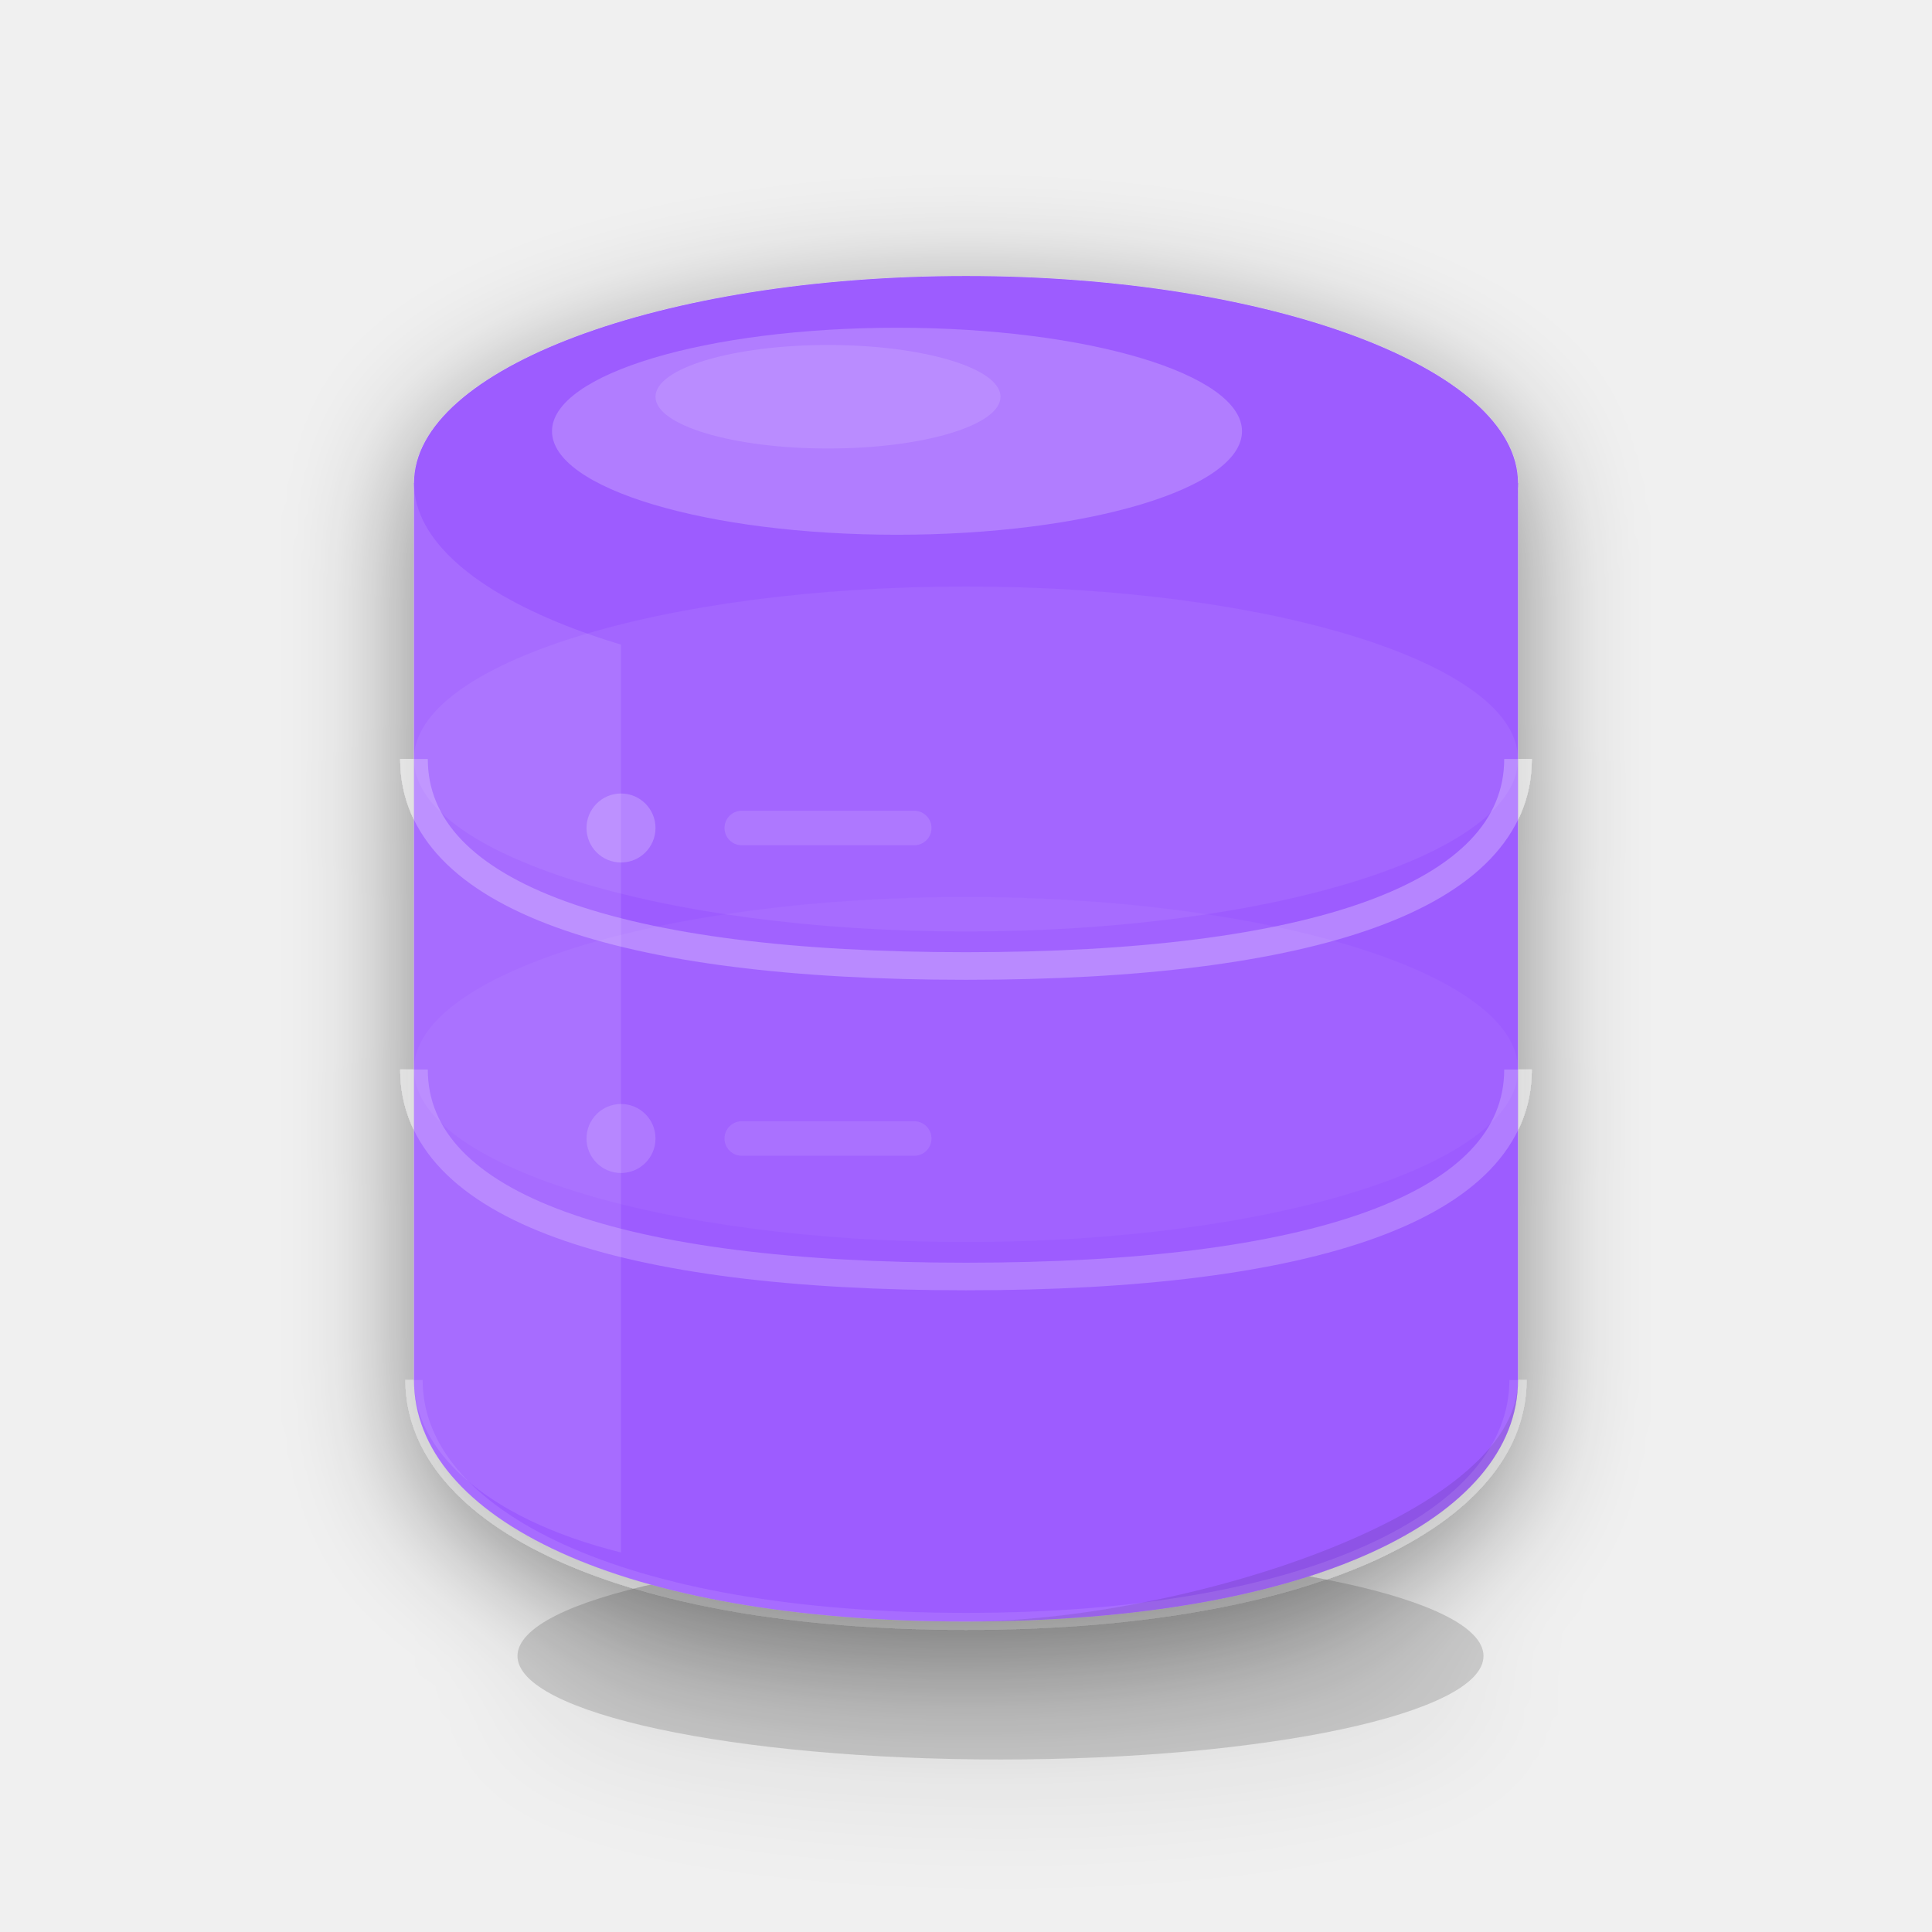
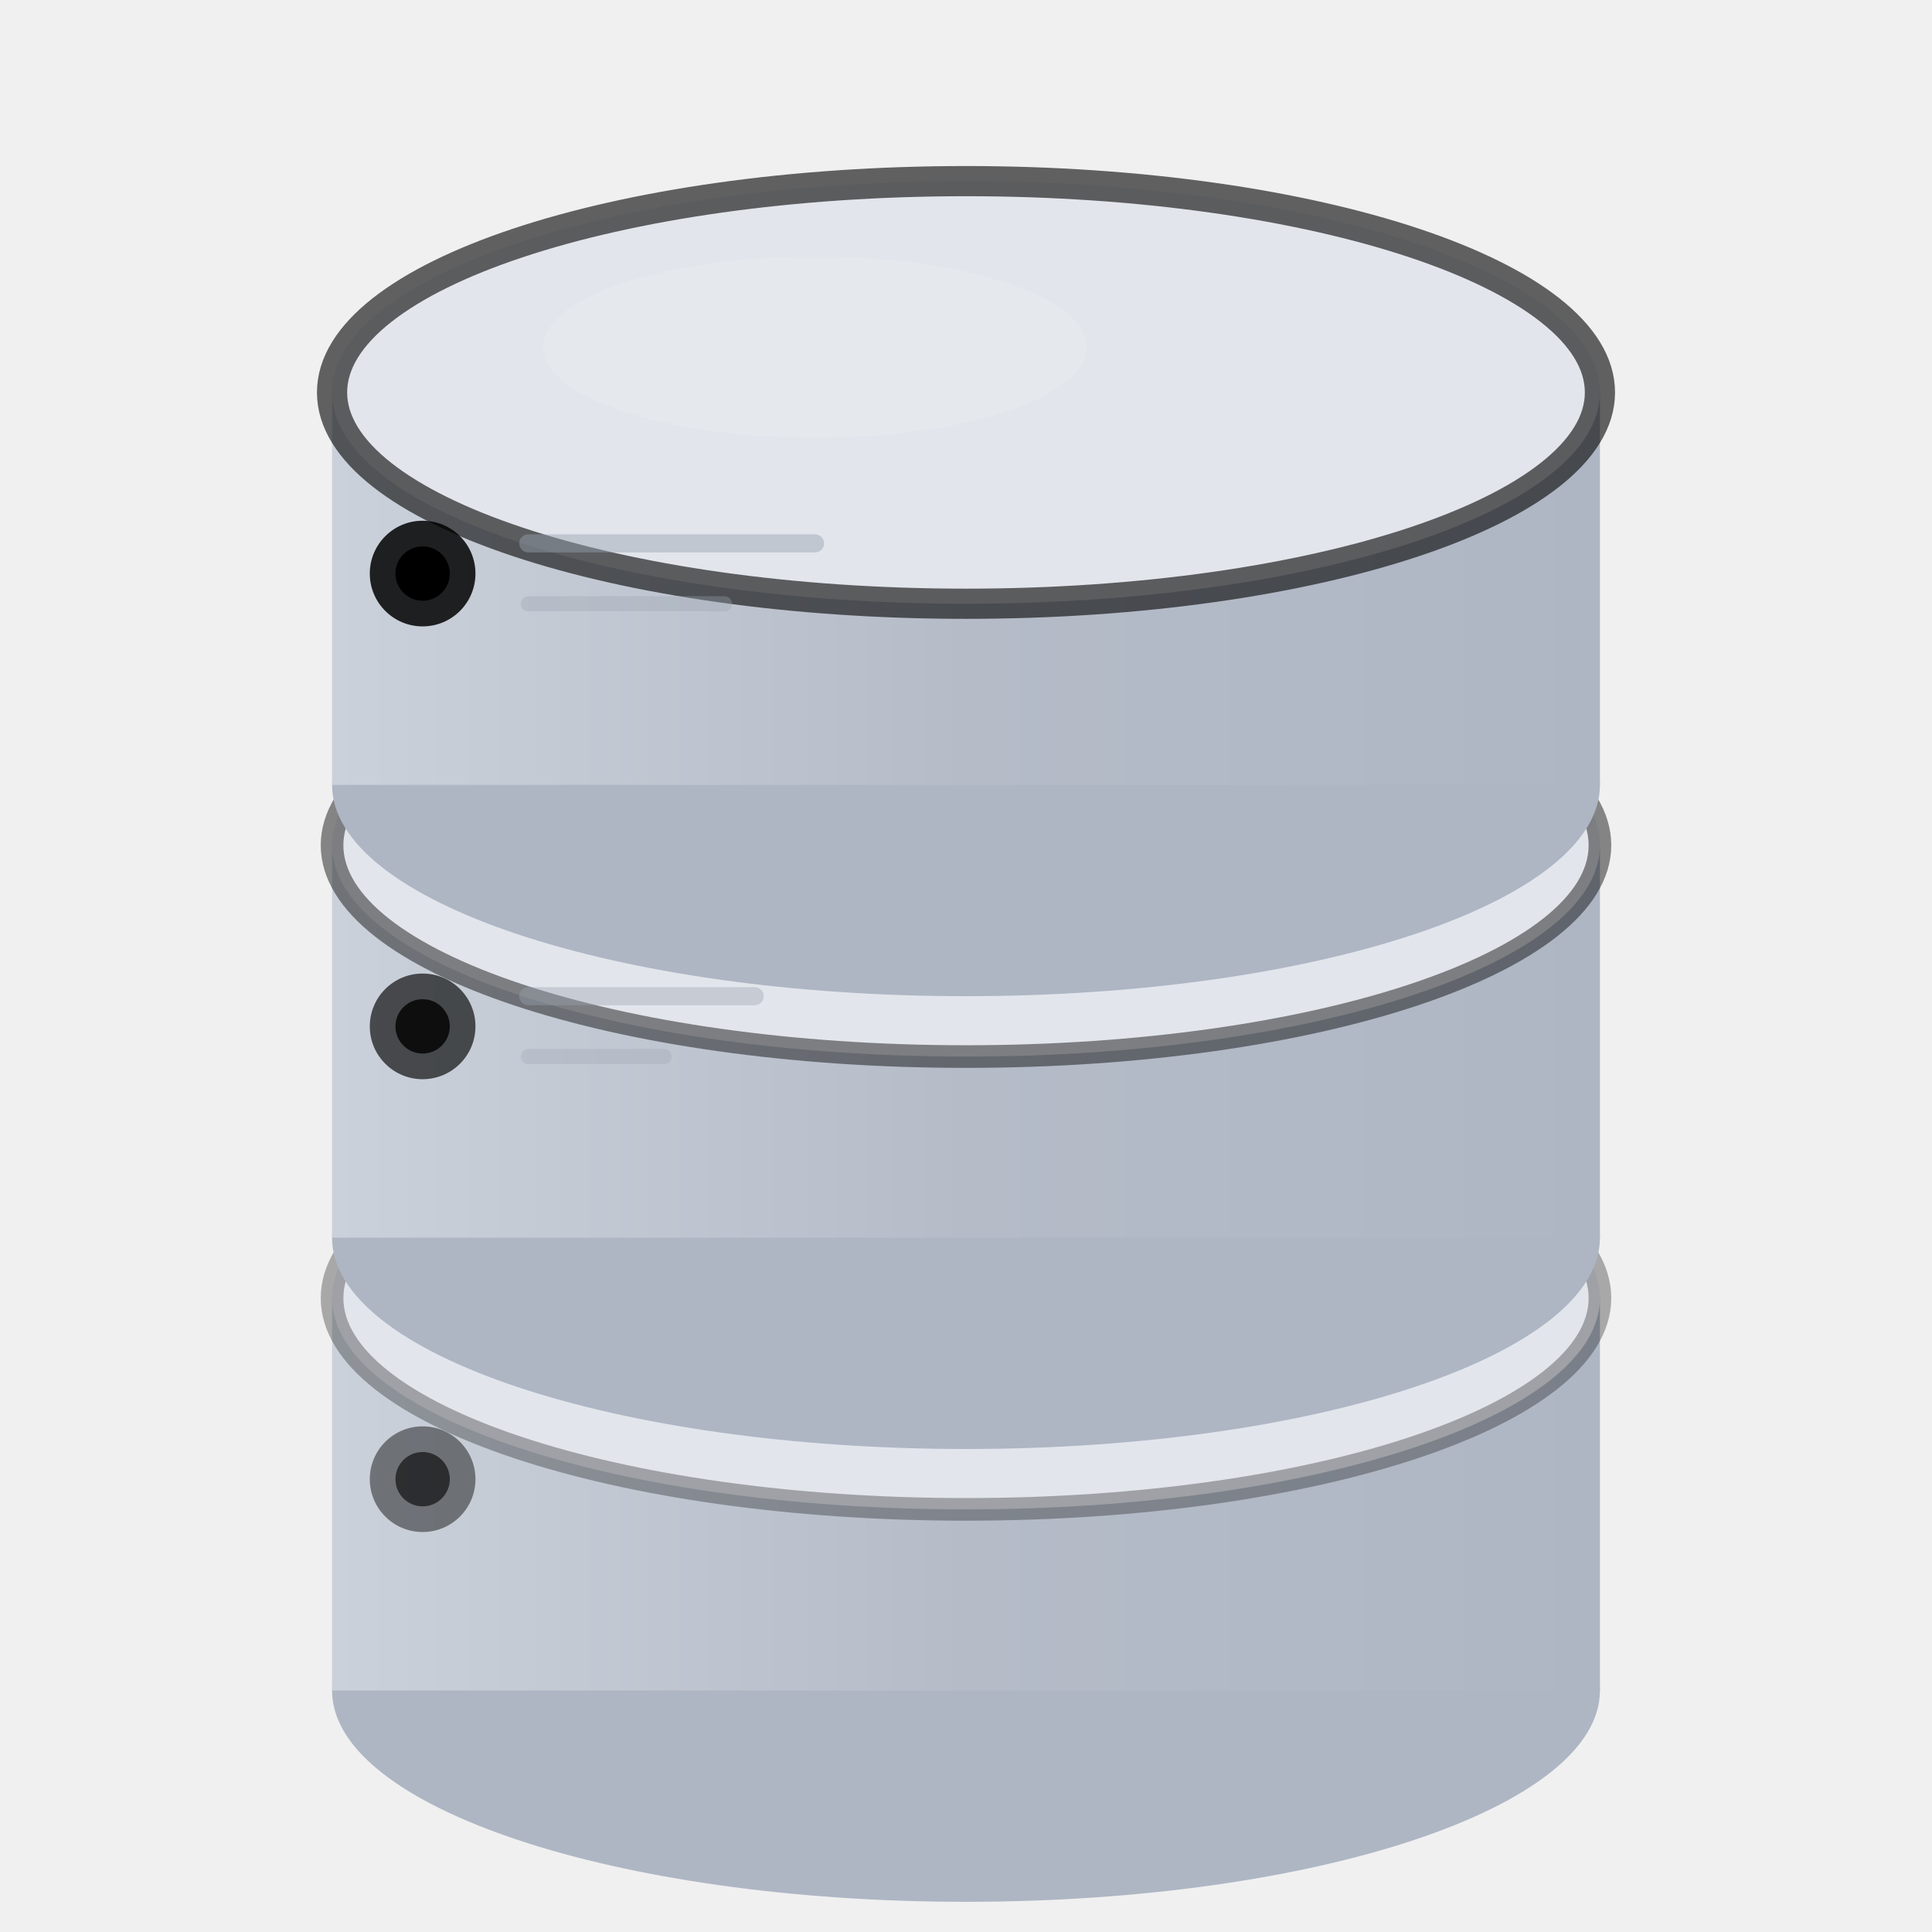
- <svg xmlns="http://www.w3.org/2000/svg" width="128" height="128" viewBox="0 0 56 56" fill="none" style="filter: drop-shadow(0 2px 4px rgba(0,0,0,0.45))">
-   <ellipse cx="29" cy="48" rx="14" ry="3" fill="black" opacity="0.15" />
-   <path d="M12 14 V40 C12 44 18 47 28 47 C38 47 44 44 44 40 V14" fill="#9d5cff" />
-   <path d="M38 14 Q44 14 44 14 V40 C44 44 38 47 28 47 C34 47 44 44 44 40 V14 Q44 16 40 17" fill="black" opacity="0.1" />
-   <path d="M12 14 V40 C12 42 14 44 18 45 V13 Q14 14 12 14Z" fill="white" opacity="0.1" />
-   <ellipse cx="28" cy="14" rx="16" ry="6" fill="#9d5cff" />
-   <ellipse cx="26" cy="12.5" rx="10" ry="3" fill="white" opacity="0.2" />
-   <ellipse cx="24" cy="11.5" rx="5" ry="1.5" fill="white" opacity="0.12" />
-   <path d="M12 22 C12 26 18 28 28 28 C38 28 44 26 44 22" fill="none" stroke="white" stroke-width="0.8" opacity="0.25" />
-   <ellipse cx="28" cy="22" rx="16" ry="5" fill="white" opacity="0.06" />
-   <path d="M12 31 C12 35 18 37 28 37 C38 37 44 35 44 31" fill="none" stroke="white" stroke-width="0.8" opacity="0.2" />
-   <ellipse cx="28" cy="31" rx="16" ry="5" fill="white" opacity="0.04" />
-   <path d="M12 40 C12 44 18 47 28 47 C38 47 44 44 44 40" fill="none" stroke="white" stroke-width="0.5" opacity="0.1" />
-   <circle cx="18" cy="24" r="1" fill="white" opacity="0.2" />
-   <circle cx="18" cy="33" r="1" fill="white" opacity="0.15" />
-   <rect x="21" y="23.5" width="6" height="1" rx="0.5" fill="white" opacity="0.12" />
-   <rect x="21" y="32.5" width="6" height="1" rx="0.5" fill="white" opacity="0.1" />
+ <svg xmlns="http://www.w3.org/2000/svg" width="128" height="128" viewBox="0 0 128 128" fill="none">
+   <defs>
+     <linearGradient id="db-body" x1="0" y1="0" x2="1" y2="0">
+       <stop offset="0%" stop-color="#CBD1DA" />
+       <stop offset="50%" stop-color="#B5BCC8" />
+       <stop offset="100%" stop-color="#AEB6C4" />
+     </linearGradient>
+   </defs>
+   <ellipse cx="64" cy="112" rx="42" ry="14" fill="#AEB6C4" />
+   <rect x="22" y="86" width="84" height="26" fill="url(#db-body)" />
+   <ellipse cx="64" cy="86" rx="42" ry="14" fill="#E2E6EC" />
+   <ellipse cx="64" cy="86" rx="42" ry="14" fill="none" stroke="currentColor" stroke-width="1.5" opacity="0.3" />
+   <ellipse cx="64" cy="82" rx="42" ry="14" fill="#AEB6C4" />
+   <rect x="22" y="56" width="84" height="26" fill="url(#db-body)" />
+   <ellipse cx="64" cy="56" rx="42" ry="14" fill="#E2E6EC" />
+   <ellipse cx="64" cy="56" rx="42" ry="14" fill="none" stroke="currentColor" stroke-width="1.5" opacity="0.45" />
+   <ellipse cx="64" cy="52" rx="42" ry="14" fill="#AEB6C4" />
+   <rect x="22" y="26" width="84" height="26" fill="url(#db-body)" />
+   <ellipse cx="64" cy="26" rx="42" ry="14" fill="#E2E6EC" />
+   <ellipse cx="64" cy="26" rx="42" ry="14" fill="none" stroke="currentColor" stroke-width="2" opacity="0.6" />
+   <ellipse cx="54" cy="23" rx="18" ry="6" fill="white" opacity="0.12" />
+   <circle cx="28" cy="38" r="3.5" fill="currentColor" opacity="0.85" />
+   <circle cx="28" cy="38" r="1.8" fill="currentColor" />
+   <circle cx="28" cy="68" r="3.5" fill="currentColor" opacity="0.65" />
+   <circle cx="28" cy="68" r="1.8" fill="currentColor" opacity="0.8" />
+   <circle cx="28" cy="98" r="3.5" fill="currentColor" opacity="0.45" />
+   <circle cx="28" cy="98" r="1.8" fill="currentColor" opacity="0.6" />
+   <line x1="35" y1="36" x2="54" y2="36" stroke="#9AA2B0" stroke-width="1.2" stroke-linecap="round" opacity="0.45" />
+   <line x1="35" y1="40" x2="48" y2="40" stroke="#9AA2B0" stroke-width="1" stroke-linecap="round" opacity="0.35" />
+   <line x1="35" y1="66" x2="50" y2="66" stroke="#9AA2B0" stroke-width="1.2" stroke-linecap="round" opacity="0.4" />
+   <line x1="35" y1="70" x2="44" y2="70" stroke="#9AA2B0" stroke-width="1" stroke-linecap="round" opacity="0.3" />
</svg>
